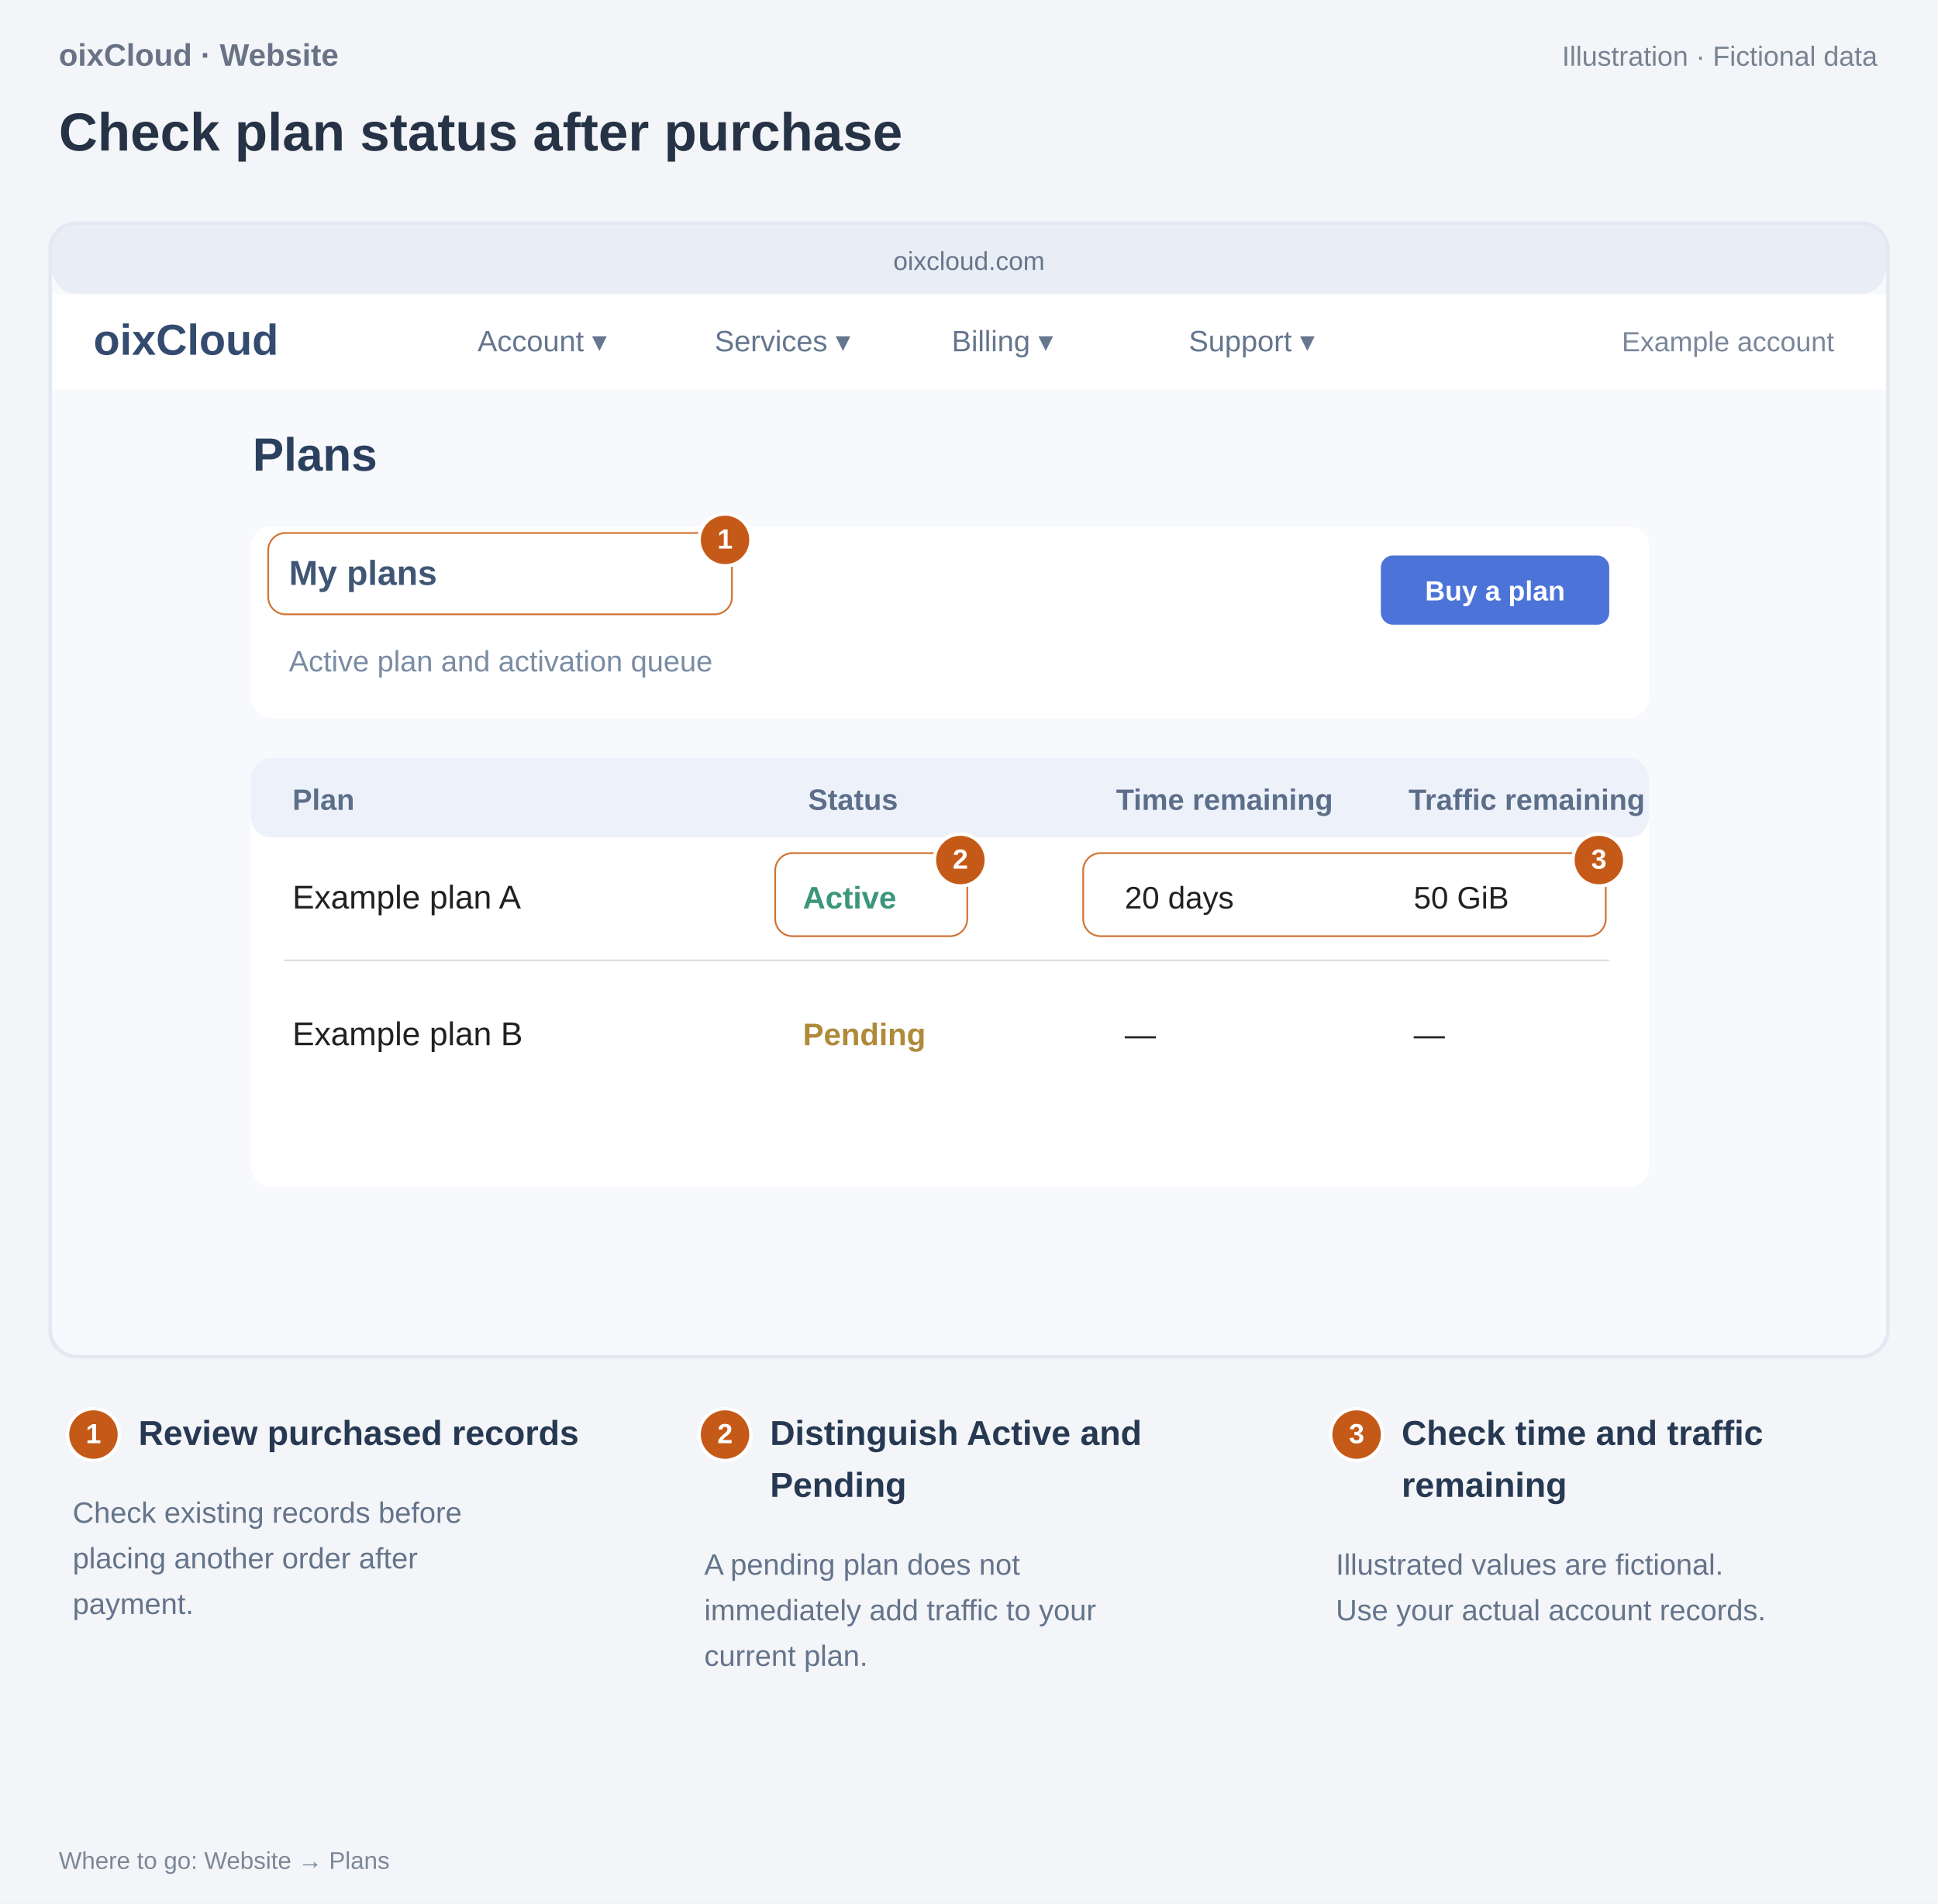
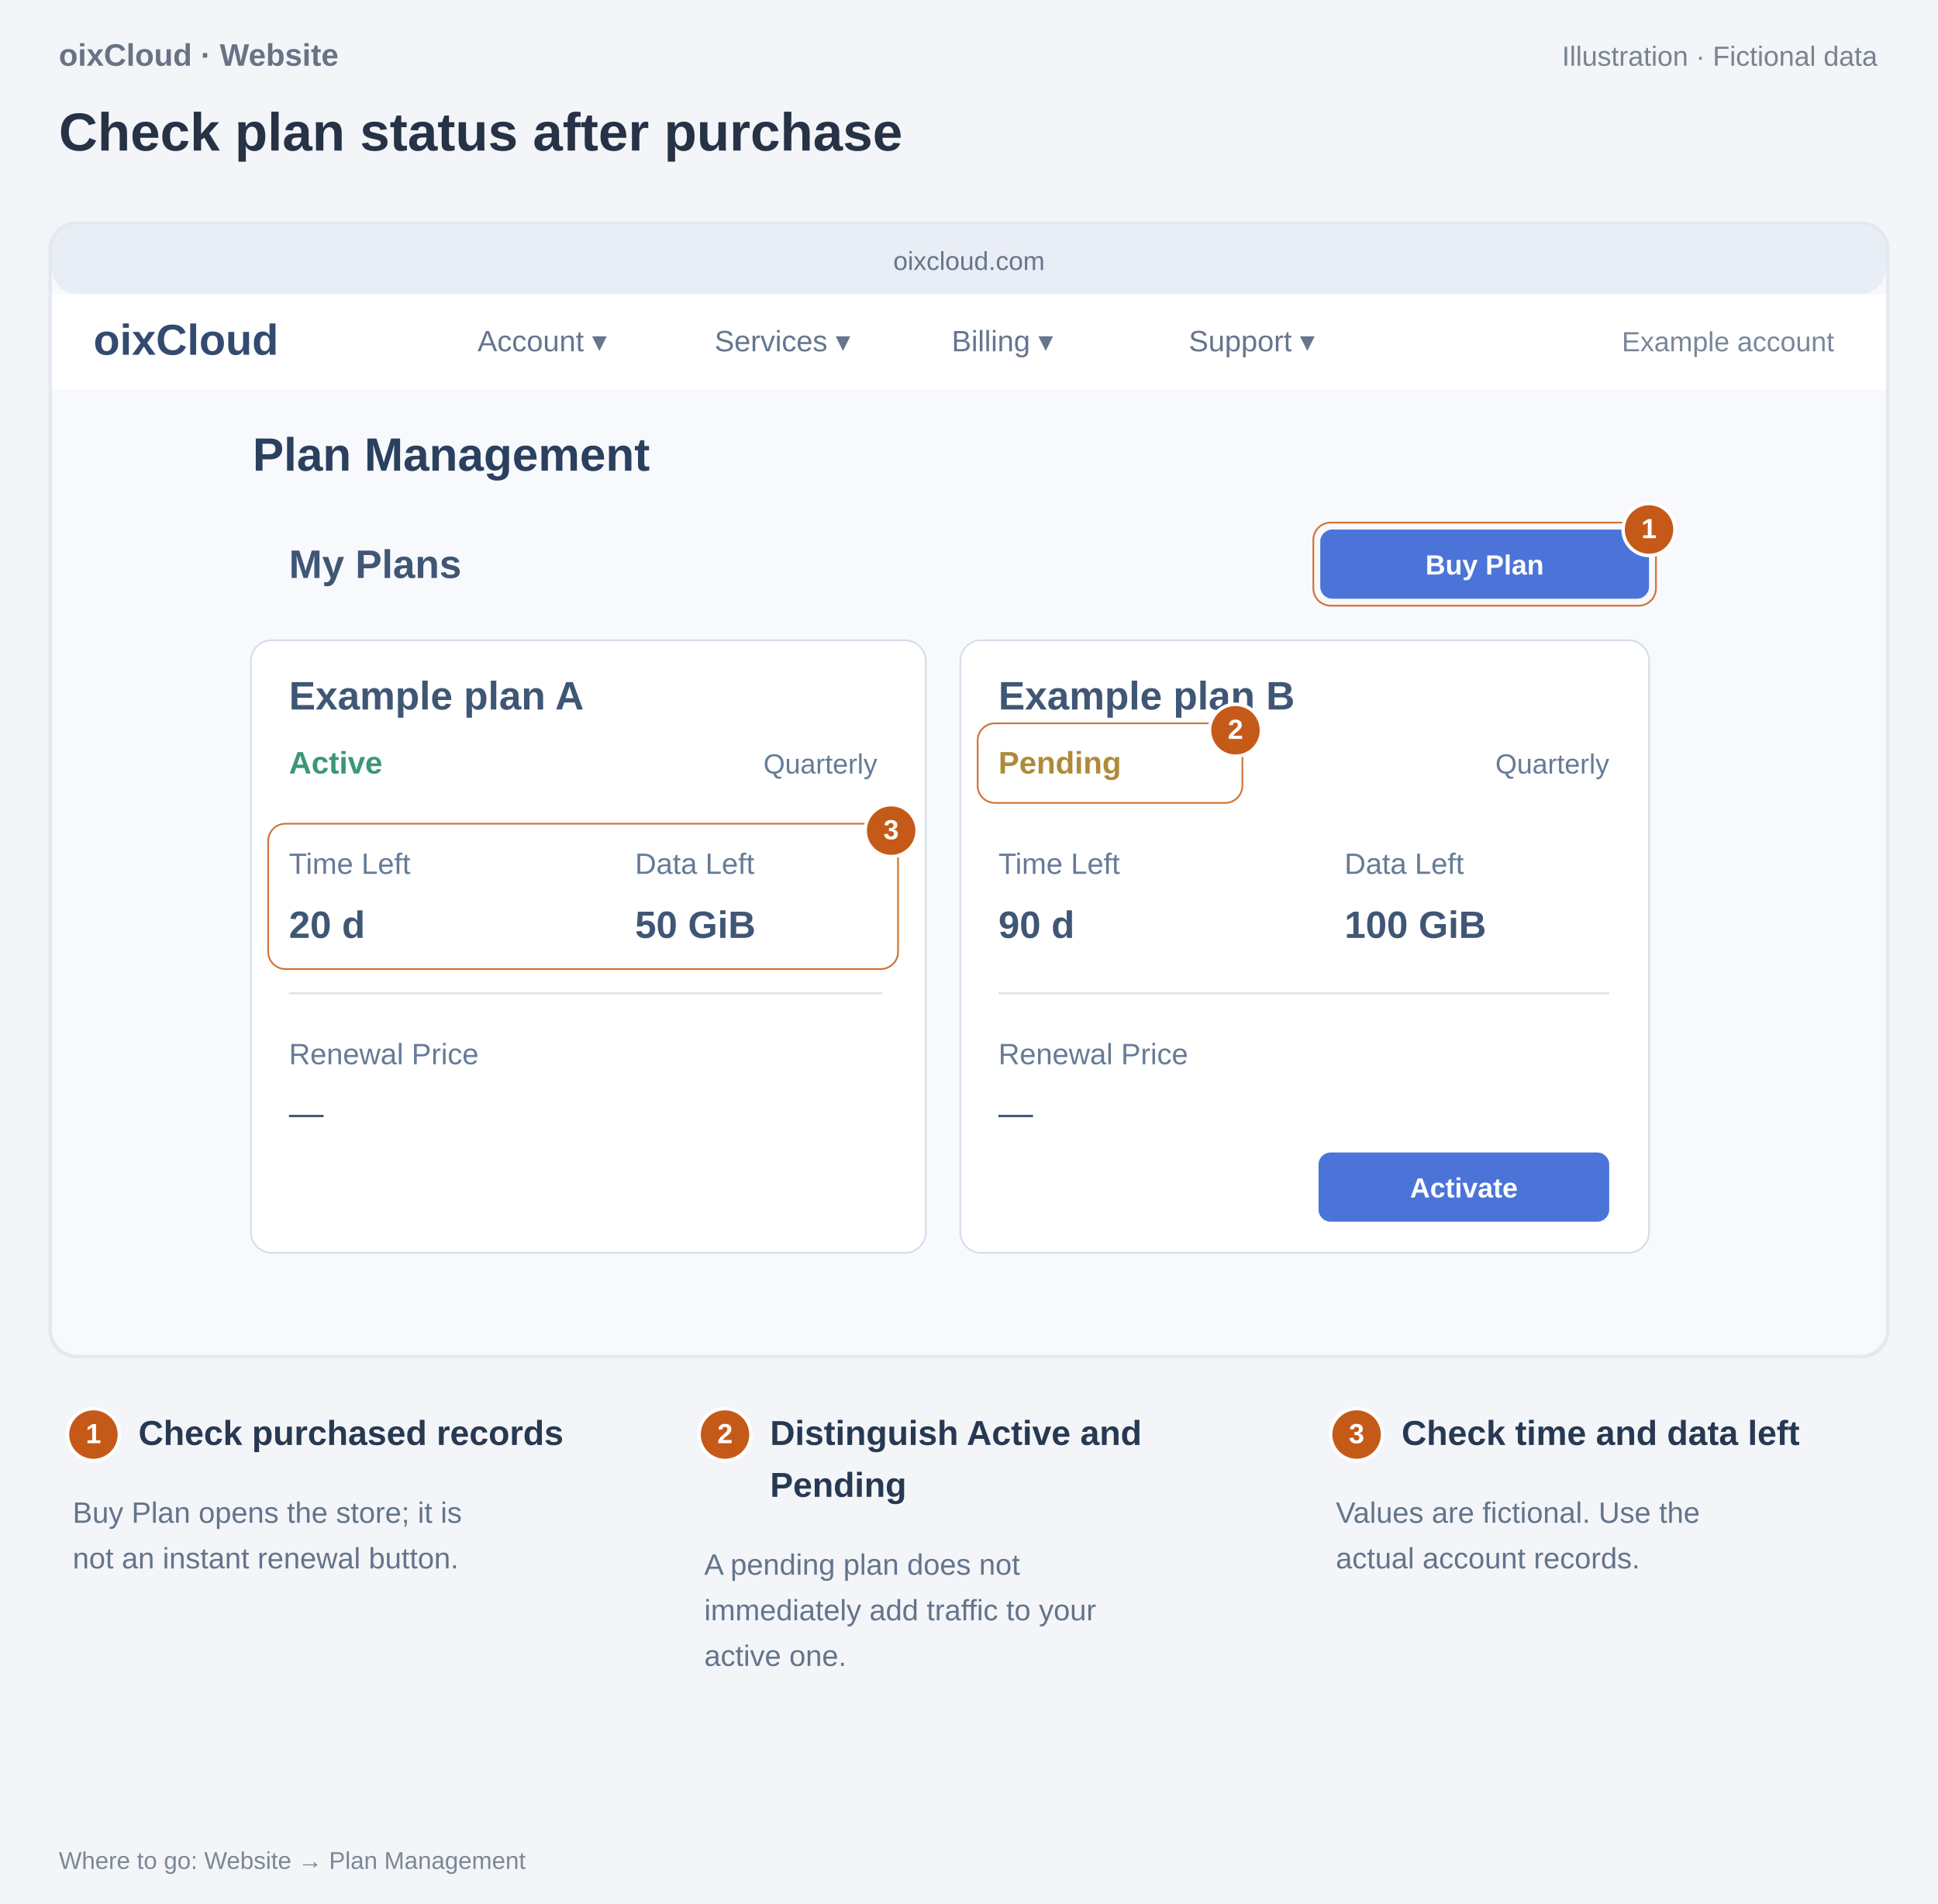
<svg xmlns="http://www.w3.org/2000/svg" width="1120" height="1100" viewBox="0 0 1120 1100" role="img" aria-labelledby="title desc">
  <g font-family="-apple-system,BlinkMacSystemFont,'PingFang SC','Segoe UI',Arial,sans-serif">
    <rect x="0" y="0" width="1120" height="1100" rx="0" fill="#f3f5f8" stroke="none" />
    <text x="34" y="38" font-size="18" fill="#697386" font-weight="600" text-anchor="start">oixCloud · Website</text>
    <text x="1085" y="38" font-size="16" fill="#788392" font-weight="500" text-anchor="end">Illustration · Fictional data</text>
    <text x="34" y="87" font-size="31" fill="#263245" font-weight="700" text-anchor="start">Check plan status after purchase</text>
    <rect x="28" y="128" width="1064" height="657" rx="16" fill="#e3e8f1" stroke="none" />
    <rect x="30" y="130" width="1060" height="653" rx="15" fill="#f7f9fc" stroke="none" />
    <rect x="30" y="130" width="1060" height="40" rx="15" fill="#e9edf5" stroke="none" />
    <text x="560" y="156" font-size="15" fill="#66768b" font-weight="500" text-anchor="middle">oixcloud.com</text>
    <rect x="30" y="170" width="1060" height="55" rx="0" fill="#fff" stroke="none" />
    <text x="54" y="205" font-size="25" fill="#344b70" font-weight="700" text-anchor="start">oixCloud</text>
    <text x="276" y="203" font-size="17" fill="#65768e" font-weight="400" text-anchor="start">Account ▾</text>
    <text x="413" y="203" font-size="17" fill="#65768e" font-weight="400" text-anchor="start">Services ▾</text>
    <text x="550" y="203" font-size="17" fill="#65768e" font-weight="400" text-anchor="start">Billing ▾</text>
    <text x="687" y="203" font-size="17" fill="#65768e" font-weight="400" text-anchor="start">Support ▾</text>
    <text x="1060" y="203" font-size="16" fill="#7a879b" font-weight="500" text-anchor="end">Example account</text>
-     <text x="146" y="272" font-size="27" fill="#2b405e" font-weight="650" text-anchor="start">Plans</text>
+     <text x="146" y="272" font-size="27" fill="#2b405e" font-weight="650" text-anchor="start">Plan Management</text>
    <g transform="translate(-100 0)">
-       <rect x="245" y="304" width="808" height="111" rx="12" fill="#fff" stroke="none" />
-       <text x="267" y="338" font-size="20" fill="#405675" font-weight="600" text-anchor="start">My plans</text>
-       <rect x="255" y="308" width="268" height="47" rx="10" fill="none" stroke="#d27336" />
-       <circle cx="519" cy="312" r="15" fill="#c55a18" stroke="#fff" stroke-width="2" />
-       <text x="519" y="317" font-size="16" fill="#fff" font-weight="700" text-anchor="middle">1</text>
-       <rect x="898" y="321" width="132" height="40" rx="7" fill="#4c74d8" stroke="none" />
-       <text x="964" y="347" font-size="16" fill="#fff" font-weight="600" text-anchor="middle">Buy a plan</text>
-       <text x="267" y="388" font-size="17" fill="#7a8ca4" font-weight="400" text-anchor="start">Active plan and activation queue</text>
-       <rect x="245" y="438" width="808" height="248" rx="12" fill="#fff" stroke="none" />
-       <rect x="245" y="438" width="808" height="46" rx="12" fill="#edf2fa" stroke="none" />
-       <text x="269" y="468" font-size="17" fill="#5c6e89" font-weight="600" text-anchor="start">Plan</text>
-       <text x="567" y="468" font-size="17" fill="#5c6e89" font-weight="600" text-anchor="start">Status</text>
-       <text x="745" y="468" font-size="17" fill="#5c6e89" font-weight="600" text-anchor="start">Time remaining</text>
-       <text x="914" y="468" font-size="16.957" fill="#5c6e89" font-weight="600" text-anchor="start">Traffic remaining</text>
-       <text x="269" y="525" font-size="19" fill="#202124" font-weight="400" text-anchor="start">Example plan A</text>
-       <text x="564" y="525" font-size="18" fill="#3b967b" font-weight="600" text-anchor="start">Active</text>
-       <rect x="548" y="493" width="111" height="48" rx="10" fill="none" stroke="#d27336" />
-       <circle cx="655" cy="497" r="15" fill="#c55a18" stroke="#fff" stroke-width="2" />
-       <text x="655" y="502" font-size="16" fill="#fff" font-weight="700" text-anchor="middle">2</text>
-       <text x="750" y="525" font-size="18" fill="#202124" font-weight="400" text-anchor="start">20 days</text>
-       <text x="917" y="525" font-size="18" fill="#202124" font-weight="400" text-anchor="start">50 GiB</text>
-       <rect x="726" y="493" width="302" height="48" rx="10" fill="none" stroke="#d27336" />
-       <circle cx="1024" cy="497" r="15" fill="#c55a18" stroke="#fff" stroke-width="2" />
-       <text x="1024" y="502" font-size="16" fill="#fff" font-weight="700" text-anchor="middle">3</text>
-       <path d="M264 555H1030" stroke="#dedee3" stroke-width="1" />
-       <text x="269" y="604" font-size="19" fill="#202124" font-weight="400" text-anchor="start">Example plan B</text>
-       <text x="564" y="604" font-size="18" fill="#af8a39" font-weight="600" text-anchor="start">Pending</text>
-       <text x="750" y="604" font-size="18" fill="#202124" font-weight="400" text-anchor="start">—</text>
-       <text x="917" y="604" font-size="18" fill="#202124" font-weight="400" text-anchor="start">—</text>
+       <text x="267" y="334" font-size="23" fill="#405675" font-weight="600" text-anchor="start">My Plans</text>
+       <rect x="863" y="306" width="190" height="40" rx="7" fill="#4c74d8" stroke="none" />
+       <text x="958" y="332" font-size="16" fill="#fff" font-weight="600" text-anchor="middle">Buy Plan</text>
+       <rect x="859" y="302" width="198" height="48" rx="10" fill="none" stroke="#d27336" />
+       <circle cx="1053" cy="306" r="15" fill="#c55a18" stroke="#fff" stroke-width="2" />
+       <text x="1053" y="311" font-size="16" fill="#fff" font-weight="700" text-anchor="middle">1</text>
+       <rect x="245" y="370" width="390" height="354" rx="12" fill="#fff" stroke="#d5deea" />
+       <text x="267" y="410" font-size="23" fill="#405675" font-weight="600" text-anchor="start">Example plan A</text>
+       <text x="267" y="447" font-size="18" fill="#3b967b" font-weight="600" text-anchor="start">Active</text>
+       <text x="607" y="447" font-size="16" fill="#657b97" font-weight="400" text-anchor="end">Quarterly</text>
+       <text x="267" y="505" font-size="17" fill="#657b97" font-weight="400" text-anchor="start">Time Left</text>
+       <text x="467" y="505" font-size="17" fill="#657b97" font-weight="400" text-anchor="start">Data Left</text>
+       <text x="267" y="542" font-size="22" fill="#405675" font-weight="600" text-anchor="start">20 d</text>
+       <text x="467" y="542" font-size="22" fill="#405675" font-weight="600" text-anchor="start">50 GiB</text>
+       <rect x="255" y="476" width="364" height="84" rx="10" fill="none" stroke="#d27336" />
+       <circle cx="615" cy="480" r="15" fill="#c55a18" stroke="#fff" stroke-width="2" />
+       <text x="615" y="485" font-size="16" fill="#fff" font-weight="700" text-anchor="middle">3</text>
+       <path d="M267 574H610" stroke="#dedee3" stroke-width="1" />
+       <text x="267" y="615" font-size="17" fill="#657b97" font-weight="400" text-anchor="start">Renewal Price</text>
+       <text x="267" y="650" font-size="20" fill="#405675" font-weight="400" text-anchor="start">—</text>
+       <rect x="655" y="370" width="398" height="354" rx="12" fill="#fff" stroke="#d5deea" />
+       <text x="677" y="410" font-size="23" fill="#405675" font-weight="600" text-anchor="start">Example plan B</text>
+       <text x="677" y="447" font-size="18" fill="#af8a39" font-weight="600" text-anchor="start">Pending</text>
+       <rect x="665" y="418" width="153" height="46" rx="10" fill="none" stroke="#d27336" />
+       <circle cx="814" cy="422" r="15" fill="#c55a18" stroke="#fff" stroke-width="2" />
+       <text x="814" y="427" font-size="16" fill="#fff" font-weight="700" text-anchor="middle">2</text>
+       <text x="1030" y="447" font-size="16" fill="#657b97" font-weight="400" text-anchor="end">Quarterly</text>
+       <text x="677" y="505" font-size="17" fill="#657b97" font-weight="400" text-anchor="start">Time Left</text>
+       <text x="877" y="505" font-size="17" fill="#657b97" font-weight="400" text-anchor="start">Data Left</text>
+       <text x="677" y="542" font-size="22" fill="#405675" font-weight="600" text-anchor="start">90 d</text>
+       <text x="877" y="542" font-size="22" fill="#405675" font-weight="600" text-anchor="start">100 GiB</text>
+       <path d="M677 574H1030" stroke="#dedee3" stroke-width="1" />
+       <text x="677" y="615" font-size="17" fill="#657b97" font-weight="400" text-anchor="start">Renewal Price</text>
+       <text x="677" y="650" font-size="20" fill="#405675" font-weight="400" text-anchor="start">—</text>
+       <rect x="862" y="666" width="168" height="40" rx="7" fill="#4c74d8" stroke="none" />
+       <text x="946" y="692" font-size="16" fill="#fff" font-weight="600" text-anchor="middle">Activate</text>
    </g>
    <circle cx="54" cy="829" r="15" fill="#c55a18" stroke="#fff" stroke-width="2" />
    <text x="54" y="834" font-size="16" fill="#fff" font-weight="700" text-anchor="middle">1</text>
-     <text x="80" y="835" font-size="20" fill="#273952" font-weight="600" text-anchor="start">Review purchased records</text>
-     <text x="42" y="880" font-size="17" fill="#64748b" font-weight="400" text-anchor="start">Check existing records before</text>
-     <text x="42" y="906.35" font-size="17" fill="#64748b" font-weight="400" text-anchor="start">placing another order after</text>
-     <text x="42" y="932.7" font-size="17" fill="#64748b" font-weight="400" text-anchor="start">payment.</text>
+     <text x="80" y="835" font-size="20" fill="#273952" font-weight="600" text-anchor="start">Check purchased records</text>
+     <text x="42" y="880" font-size="17" fill="#64748b" font-weight="400" text-anchor="start">Buy Plan opens the store; it is</text>
+     <text x="42" y="906.35" font-size="17" fill="#64748b" font-weight="400" text-anchor="start">not an instant renewal button.</text>
    <circle cx="419" cy="829" r="15" fill="#c55a18" stroke="#fff" stroke-width="2" />
    <text x="419" y="834" font-size="16" fill="#fff" font-weight="700" text-anchor="middle">2</text>
    <text x="445" y="835" font-size="20" fill="#273952" font-weight="600" text-anchor="start">Distinguish Active and</text>
    <text x="445" y="865" font-size="20" fill="#273952" font-weight="600" text-anchor="start">Pending</text>
    <text x="407" y="910" font-size="17" fill="#64748b" font-weight="400" text-anchor="start">A pending plan does not</text>
    <text x="407" y="936.35" font-size="17" fill="#64748b" font-weight="400" text-anchor="start">immediately add traffic to your</text>
-     <text x="407" y="962.7" font-size="17" fill="#64748b" font-weight="400" text-anchor="start">current plan.</text>
+     <text x="407" y="962.7" font-size="17" fill="#64748b" font-weight="400" text-anchor="start">active one.</text>
    <circle cx="784" cy="829" r="15" fill="#c55a18" stroke="#fff" stroke-width="2" />
    <text x="784" y="834" font-size="16" fill="#fff" font-weight="700" text-anchor="middle">3</text>
-     <text x="810" y="835" font-size="20" fill="#273952" font-weight="600" text-anchor="start">Check time and traffic</text>
-     <text x="810" y="865" font-size="20" fill="#273952" font-weight="600" text-anchor="start">remaining</text>
-     <text x="772" y="910" font-size="17" fill="#64748b" font-weight="400" text-anchor="start">Illustrated values are fictional.</text>
-     <text x="772" y="936.35" font-size="17" fill="#64748b" font-weight="400" text-anchor="start"> Use your actual account records.</text>
-     <text x="34" y="1080" font-size="14" fill="#7c8797" font-weight="400" text-anchor="start">Where to go: Website → Plans</text>
+     <text x="810" y="835" font-size="20" fill="#273952" font-weight="600" text-anchor="start">Check time and data left</text>
+     <text x="772" y="880" font-size="17" fill="#64748b" font-weight="400" text-anchor="start">Values are fictional. Use the</text>
+     <text x="772" y="906.35" font-size="17" fill="#64748b" font-weight="400" text-anchor="start">actual account records.</text>
+     <text x="34" y="1080" font-size="14" fill="#7c8797" font-weight="400" text-anchor="start">Where to go: Website → Plan Management</text>
  </g>
</svg>
